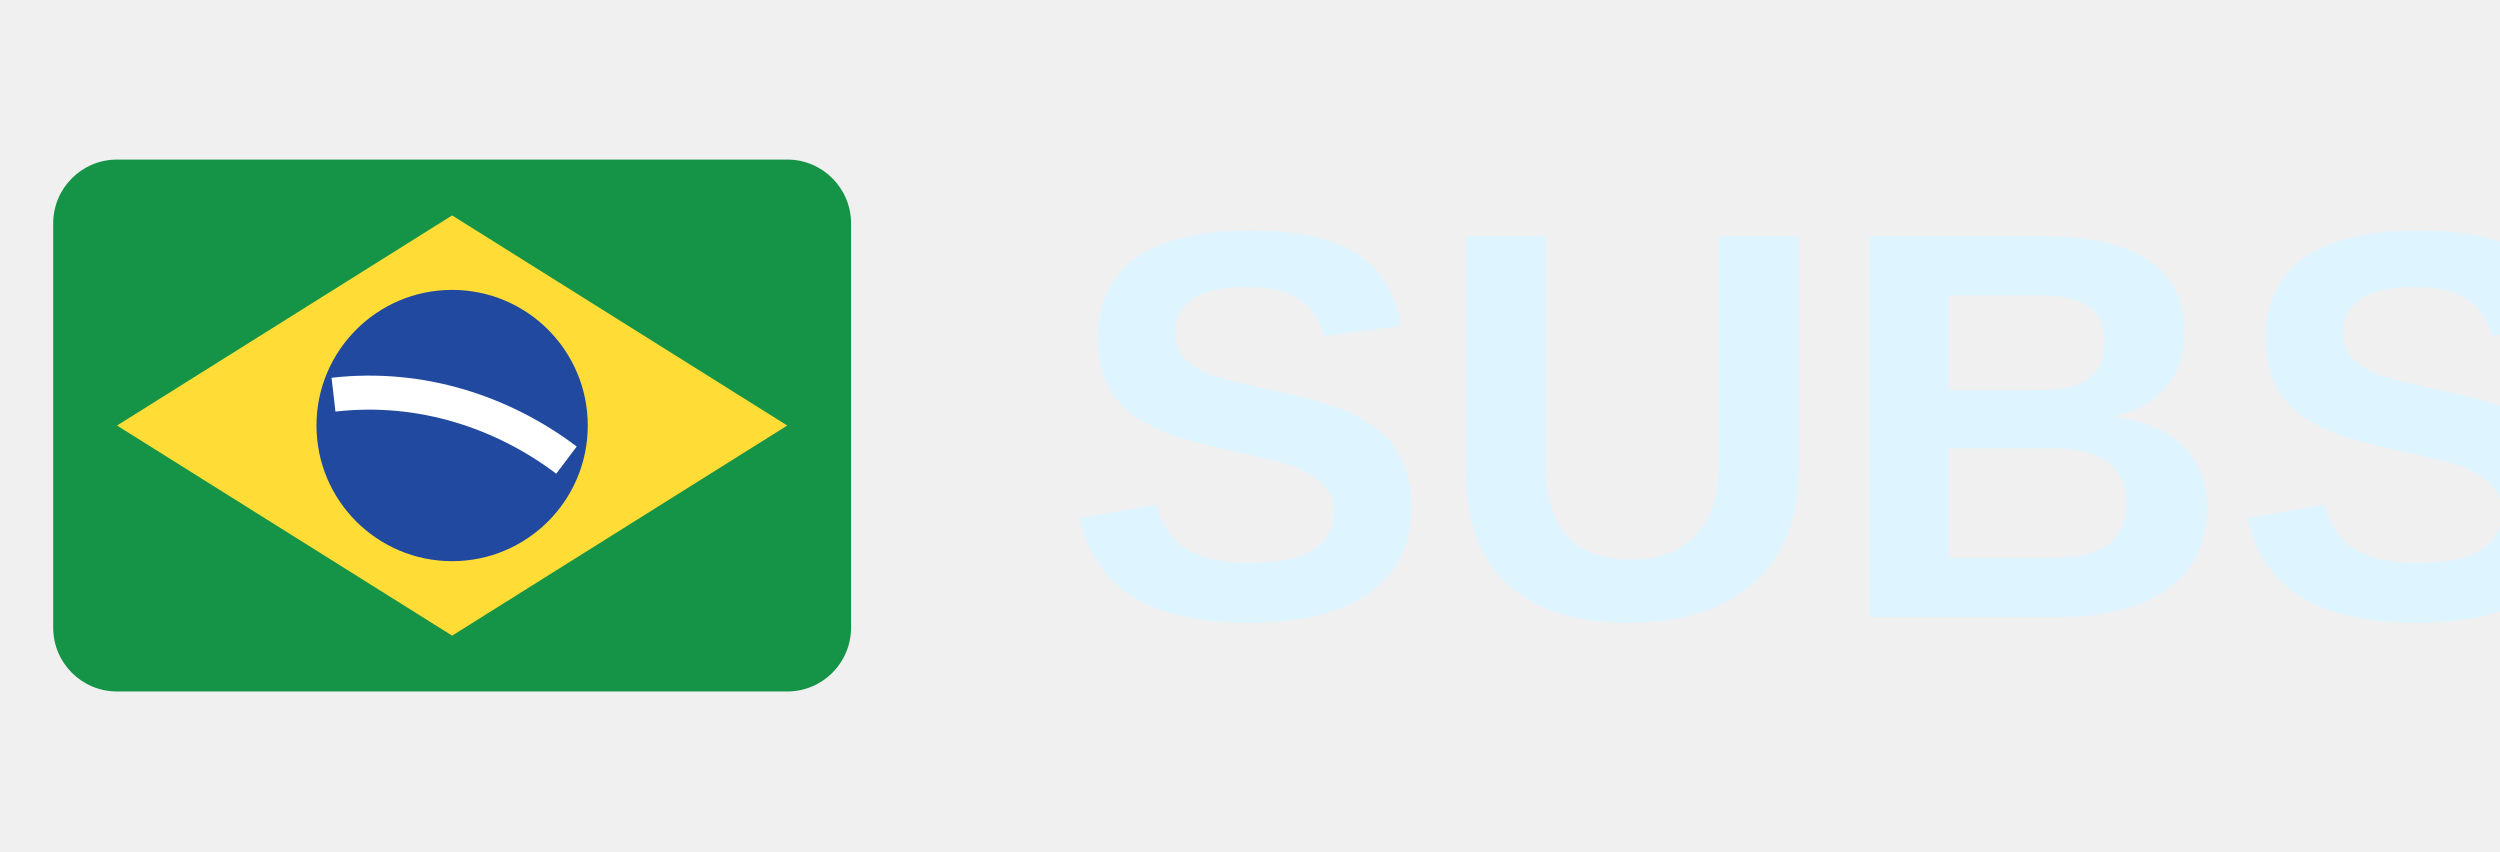
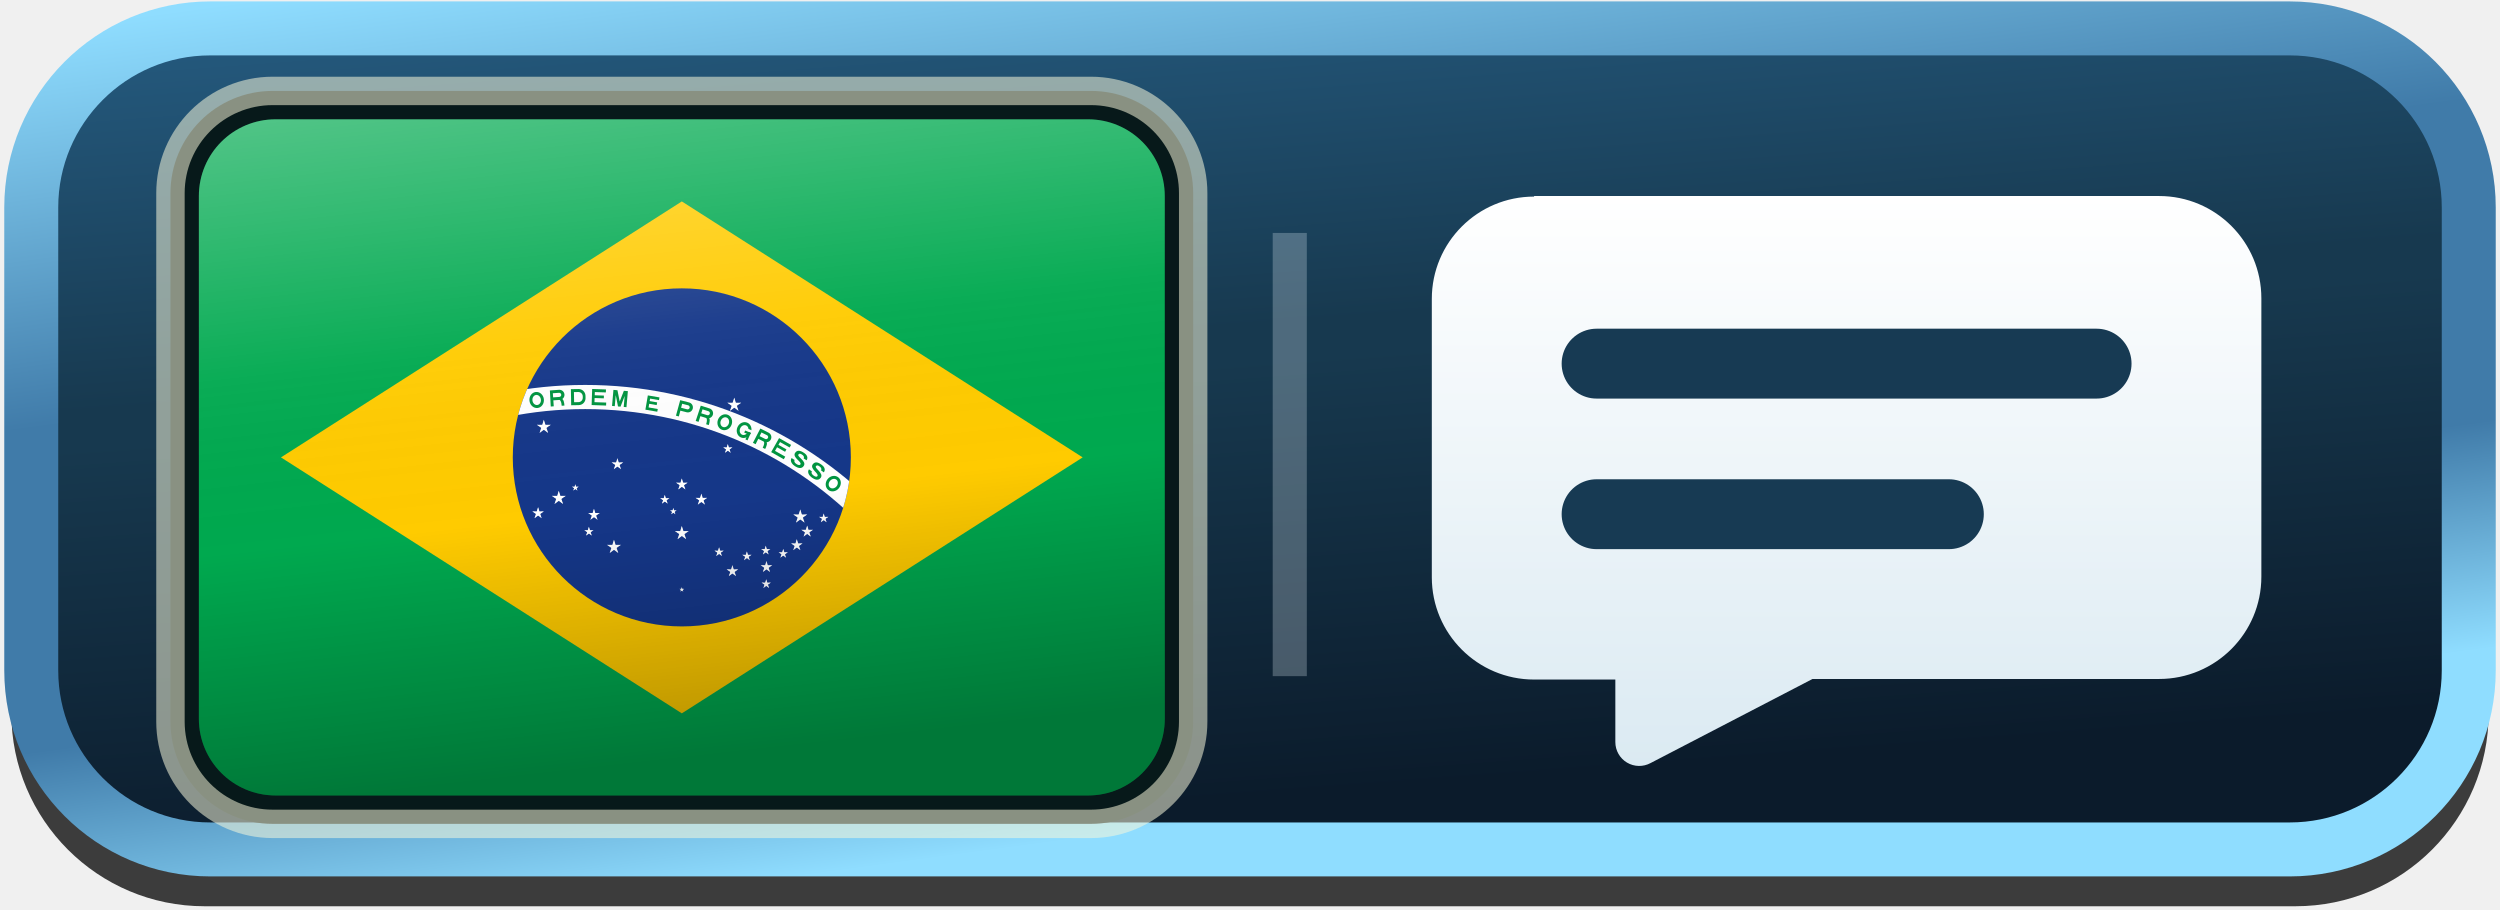
- <svg xmlns="http://www.w3.org/2000/svg" width="47" height="16" viewBox="0 0 47 16">
-   <rect x="1" y="3" width="15" height="10" rx="1.2" fill="#159447" />
-   <path d="M2.2 8 8.5 4.05 14.8 8 8.5 11.95Z" fill="#FFDD36" />
-   <circle cx="8.5" cy="8" r="2.55" fill="#2149A0" />
-   <path d="M6.27 7.42c1.66-.19 3.2.34 4.38 1.23" fill="none" stroke="#fff" stroke-width=".64" />
-   <text x="20" textLength="25" lengthAdjust="spacingAndGlyphs" y="11.6" font-family="Segoe UI, Arial, sans-serif" font-size="10.4" font-weight="700" fill="#DEF4FF">SUBS</text>
+ <svg xmlns="http://www.w3.org/2000/svg" xmlns:xlink="http://www.w3.org/1999/xlink" width="44" height="16" viewBox="0 0 44 16">
+   <defs>
+     <linearGradient id="face" x2=".22" y2="1">
+       <stop stop-color="#255B80" />
+       <stop offset=".45" stop-color="#17394F" />
+       <stop offset=".49" stop-color="#17394F" />
+       <stop offset="1" stop-color="#0B1B2B" />
+     </linearGradient>
+     <linearGradient id="rim" x2=".4" y2="1">
+       <stop stop-color="#8FDDFF" />
+       <stop offset=".42" stop-color="#407BA9" />
+       <stop offset=".76" stop-color="#407BA9" />
+       <stop offset="1" stop-color="#8FDDFF" />
+     </linearGradient>
+     <linearGradient id="sheen">
+       <stop stop-color="#FFF" stop-opacity=".44" />
+       <stop offset=".57" stop-color="#FFF" stop-opacity=".13" />
+       <stop offset="1" stop-color="#FFF" stop-opacity="0" />
+     </linearGradient>
+     <clipPath id="flag-window">
+       <rect x="3.5" y="2.1" width="17" height="11.9" rx="1.35" />
+     </clipPath>
+     <linearGradient id="enamel" x2=".16" y2="1">
+       <stop stop-color="#FFF" stop-opacity=".32" />
+       <stop offset=".38" stop-color="#FFF" stop-opacity=".04" />
+       <stop offset=".63" stop-color="#000" stop-opacity="0" />
+       <stop offset="1" stop-color="#000" stop-opacity=".29" />
+     </linearGradient>
+     <linearGradient id="icon" x2="0" y2="1">
+       <stop stop-color="#FFF" />
+       <stop offset="1" stop-color="#DBEAF2" />
+     </linearGradient>
+   </defs>
+   <rect x=".2" y=".65" width="43.6" height="15.3" rx="3.4" fill="#000" opacity=".75" />
+   <rect x=".55" y=".5" width="42.9" height="14.45" rx="3.15" fill="url(#face)" stroke="url(#rim)" stroke-width=".95" />
+   <path d="M3.9 1.6h36.2" fill="none" stroke="url(#sheen)" stroke-width=".65" stroke-linecap="round" />
+   <rect x="3" y="1.6" width="18" height="12.9" rx="1.8" fill="#07191A" stroke="#F9F8DA" stroke-opacity=".54" stroke-width=".5" />
+   <g clip-path="url(#flag-window)">
+     <g transform="translate(12 8.05) scale(.004047619)">
+       <defs>
+         <g id="G">
+           <clipPath id="g">
+             <path d="m-31.5 0v-70h63v70zm31.5-47v12h31.5v-12z" />
+           </clipPath>
+           <use clip-path="url(#g)" xlink:href="#O" />
+           <path d="M5-35H31.5V-25H5z" />
+           <path d="m21.5-35h10v35h-10z" />
+         </g>
+         <g id="R">
+           <use xlink:href="#P" />
+           <path d="m28 0c0-10 0-32-15-32h-19c22 0 22 22 22 32" />
+         </g>
+         <g id="s" fill="#fff">
+           <g id="c">
+             <path id="t" transform="rotate(18,0,-1)" d="m0-1v1h0.5" />
+             <use transform="scale(-1,1)" xlink:href="#t" />
+           </g>
+           <use transform="rotate(72)" xlink:href="#c" />
+           <use transform="rotate(-72)" xlink:href="#c" />
+           <use transform="rotate(144)" xlink:href="#c" />
+           <use transform="rotate(216)" xlink:href="#c" />
+         </g>
+         <g id="a">
+           <use transform="scale(31.5)" xlink:href="#s" />
+         </g>
+         <g id="b">
+           <use transform="scale(26.25)" xlink:href="#s" />
+         </g>
+         <g id="f">
+           <use transform="scale(21)" xlink:href="#s" />
+         </g>
+         <g id="h">
+           <use transform="scale(15)" xlink:href="#s" />
+         </g>
+         <g id="i">
+           <use transform="scale(10.5)" xlink:href="#s" />
+         </g>
+         <path id="D" d="m-31.5 0h33a30 30 0 0 0 30-30v-10a30 30 0 0 0-30-30h-33zm13-13h19a19 19 0 0 0 19-19v-6a19 19 0 0 0-19-19h-19z" fill-rule="evenodd" />
+         <path id="E" transform="translate(-31.5)" d="m0 0h63v-13h-51v-18h40v-12h-40v-14h48v-13h-60z" />
+         <path id="e" d="m-26.25 0h52.5v-12h-40.5v-16h33v-12h-33v-11h39.25v-12h-51.25z" />
+         <path id="M" d="m-31.5 0h12v-48l14 48h11l14-48v48h12v-70h-17.5l-14 48-14-48h-17.5z" />
+         <path id="O" d="m0 0a31.5 35 0 0 0 0-70 31.5 35 0 0 0 0 70m0-13a18.5 22 0 0 0 0-44 18.5 22 0 0 0 0 44" fill-rule="evenodd" />
+         <path id="P" d="m-31.5 0h13v-26h28a22 22 0 0 0 0-44h-40zm13-39h27a9 9 0 0 0 0-18h-27z" fill-rule="evenodd" />
+         <path id="S" d="m-15.75-22c0 7 6.75 10.5 16.75 10.5s14.74-3.25 14.75-7.75c0-14.25-46.75-5.25-46.5-30.25 0.25-21.5 24.75-20.5 33.75-20.5s26 4 25.75 21.25h-15.25c0-7.5-7-10.25-15-10.25-7.75 0-13.25 1.25-13.25 8.5-0.25 11.75 46.25 4 46.25 28.75 0 18.25-18 21.75-31.5 21.75-11.5 0-31.55-4.5-31.5-22z" />
+       </defs>
+       <clipPath id="B">
+         <circle r="735" />
+       </clipPath>
+       <path d="m-2100-1470h4200v2940h-4200z" fill="#00A94F" />
+       <path d="M -1743,0 0,1113 1743,0 0,-1113 Z" fill="#ffcb00" />
+       <circle r="735" fill="#153789" />
+       <path d="m-2205 1470a1785 1785 0 0 1 3570 0h-105a1680 1680 0 1 0-3360 0z" clip-path="url(#B)" fill="#fff" />
+       <g transform="translate(-420,1470)" fill="#009440">
+         <use transform="rotate(-7)" y="-1697.5" xlink:href="#O" />
+         <use transform="rotate(-4)" y="-1697.5" xlink:href="#R" />
+         <use transform="rotate(-1)" y="-1697.5" xlink:href="#D" />
+         <use transform="rotate(2)" y="-1697.5" xlink:href="#E" />
+         <use transform="rotate(5)" y="-1697.5" xlink:href="#M" />
+         <use transform="rotate(9.75)" y="-1697.5" xlink:href="#e" />
+         <use transform="rotate(14.5)" y="-1697.5" xlink:href="#P" />
+         <use transform="rotate(17.5)" y="-1697.5" xlink:href="#R" />
+         <use transform="rotate(20.5)" y="-1697.5" xlink:href="#O" />
+         <use transform="rotate(23.5)" y="-1697.5" xlink:href="#G" />
+         <use transform="rotate(26.5)" y="-1697.5" xlink:href="#R" />
+         <use transform="rotate(29.5)" y="-1697.5" xlink:href="#E" />
+         <use transform="rotate(32.5)" y="-1697.5" xlink:href="#S" />
+         <use transform="rotate(35.5)" y="-1697.5" xlink:href="#S" />
+         <use transform="rotate(38.5)" y="-1697.5" xlink:href="#O" />
+       </g>
+       <use x="-600" y="-132" xlink:href="#a" />
+       <use x="-535" y="177" xlink:href="#a" />
+       <use x="-625" y="243" xlink:href="#b" />
+       <use x="-463" y="132" xlink:href="#h" />
+       <use x="-382" y="250" xlink:href="#b" />
+       <use x="-404" y="323" xlink:href="#f" />
+       <use x="228" y="-228" xlink:href="#a" />
+       <use x="515" y="258" xlink:href="#a" />
+       <use x="617" y="265" xlink:href="#f" />
+       <use x="545" y="323" xlink:href="#b" />
+       <use x="368" y="477" xlink:href="#b" />
+       <use x="367" y="551" xlink:href="#f" />
+       <use x="441" y="419" xlink:href="#f" />
+       <use x="500" y="382" xlink:href="#b" />
+       <use x="365" y="405" xlink:href="#f" />
+       <use x="-280" y="30" xlink:href="#b" />
+       <use x="200" y="-37" xlink:href="#f" />
+       <use y="330" xlink:href="#a" />
+       <use x="85" y="184" xlink:href="#b" />
+       <use y="118" xlink:href="#b" />
+       <use x="-74" y="184" xlink:href="#f" />
+       <use x="-37" y="235" xlink:href="#h" />
+       <use x="220" y="495" xlink:href="#b" />
+       <use x="283" y="430" xlink:href="#f" />
+       <use x="162" y="412" xlink:href="#f" />
+       <use x="-295" y="390" xlink:href="#a" />
+       <use y="575" xlink:href="#i" />
+     </g>
+     <rect x="3.5" y="2.1" width="17" height="11.9" fill="url(#enamel)" />
+   </g>
+   <path d="M22.7 4.1v7.8" stroke="#EDF9FF" stroke-width=".6" opacity=".26" />
+   <path fill="url(#icon)" d="M27 3.45h11a1.8 1.8 0 0 1 1.8 1.8v4.9a1.8 1.8 0 0 1-1.8 1.8h-6.1l-2.85 1.48a.42.42 0 0 1-.62-.37v-1.1H27a1.8 1.8 0 0 1-1.8-1.8v-4.9a1.8 1.8 0 0 1 1.8-1.8Z" />
+   <path d="M28.1 6.4h8.8m-8.8 2.65h6.2" fill="none" stroke="#173A53" stroke-width="1.23" stroke-linecap="round" />
</svg>
